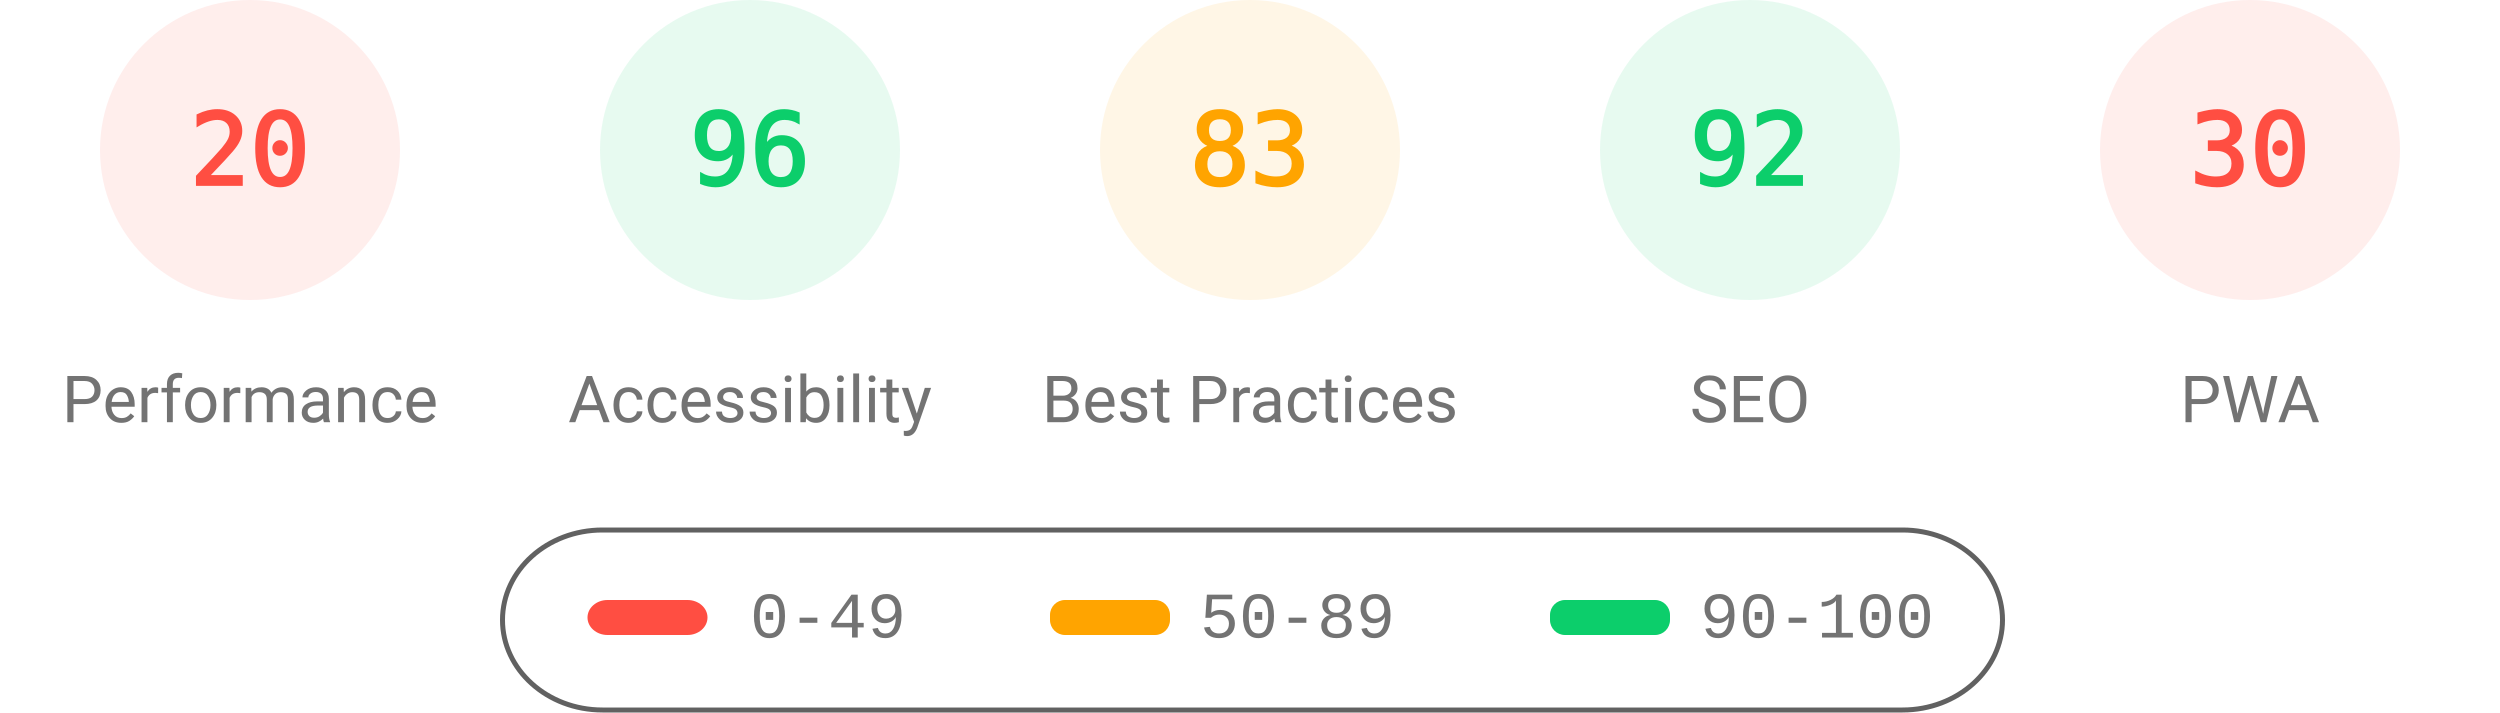
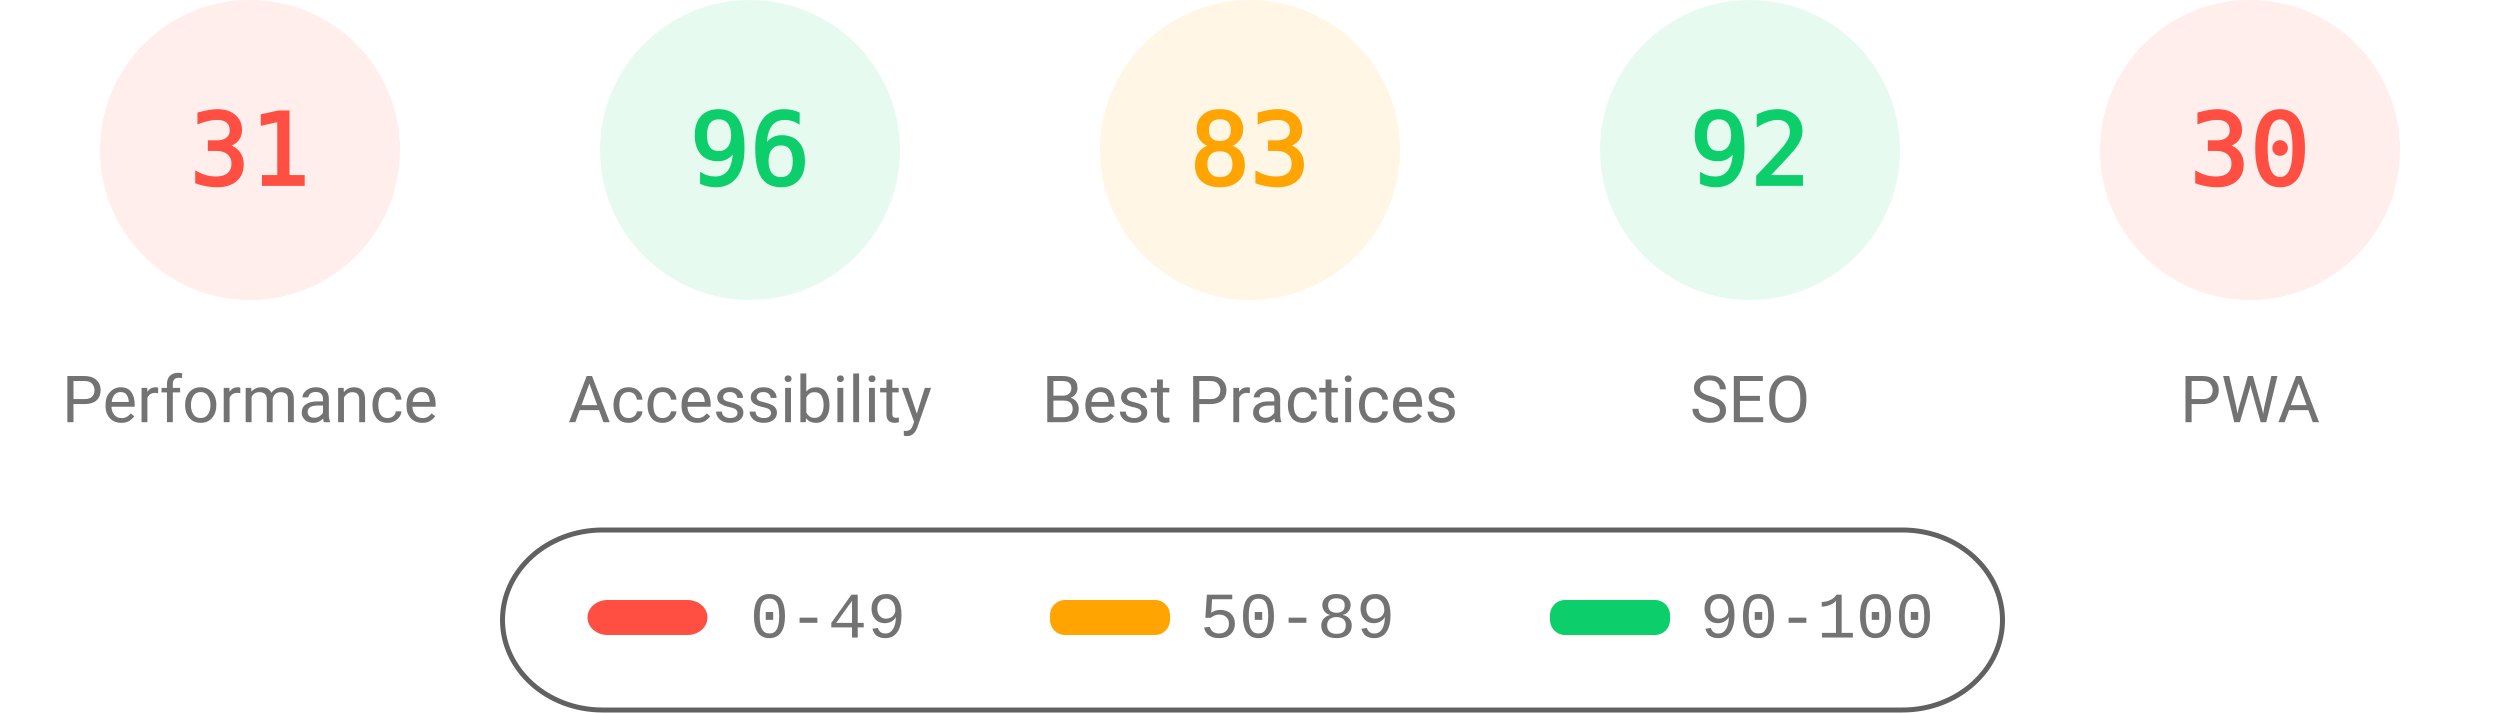
<svg xmlns="http://www.w3.org/2000/svg" fill="none" width="1000" height="285">
  <style>.gauge-base{opacity:.1}.gauge-arc{fill:none;animation-delay:250ms;stroke-linecap:round;transform:rotate(-90deg);transform-origin:100px 60px;animation:load-gauge 1s ease forwards}.guage-text{font-size:40px;font-family:monospace;text-align:center}.guage-red{color:#ff4e42;fill:#ff4e42;stroke:#ff4e42}.guage-orange{color:#ffa400;fill:#ffa400;stroke:#ffa400}.guage-green{color:#0cce6b;fill:#0cce6b;stroke:#0cce6b}.guage-undefined{color:#5c5c5c;fill:#5c5c5c;stroke:#5c5c5c}.guage-title{color:#737373;fill:#737373;stroke:none;font-size:26px;line-height:26px;font-family:Roboto,Halvetica,Arial,sans-serif}@keyframes load-gauge{from{stroke-dasharray:0 352.858}}</style>
  <svg class="guage-div guage-perf guage-red" viewBox="0 0 200 200" width="200" height="200">
    <circle class="gauge-base" r="56" cx="100" cy="60" stroke-width="8" />
-     <circle class="gauge-arc guage-arc-1" r="56" cx="100" cy="60" stroke-width="8" style="stroke-dasharray:70.372,351.858" />
-     <text class="guage-text" x="100" y="60" alignment-baseline="central" dominant-baseline="central" text-anchor="middle">20</text>
+     <circle class="gauge-arc guage-arc-1" r="56" cx="100" cy="60" stroke-width="8" style="stroke-dasharray:109.076,351.858" />
+     <text class="guage-text" x="100" y="60" alignment-baseline="central" dominant-baseline="central" text-anchor="middle">31</text>
    <text class="guage-title" x="100" y="160" alignment-baseline="central" dominant-baseline="central" text-anchor="middle">Performance</text>
  </svg>
  <svg class="guage-div guage-acc guage-green" viewBox="0 0 200 200" width="200" height="200" x="200">
    <circle class="gauge-base" r="56" cx="100" cy="60" stroke-width="8" />
    <circle class="gauge-arc guage-arc-2" r="56" cx="100" cy="60" stroke-width="8" style="stroke-dasharray:337.784,351.858" />
    <text class="guage-text" x="100" y="60" alignment-baseline="central" dominant-baseline="central" text-anchor="middle">96</text>
    <text class="guage-title" x="100" y="160" alignment-baseline="central" dominant-baseline="central" text-anchor="middle">Accessibility</text>
  </svg>
  <svg class="guage-div guage-best guage-orange" viewBox="0 0 200 200" width="200" height="200" x="400">
    <circle class="gauge-base" r="56" cx="100" cy="60" stroke-width="8" />
    <circle class="gauge-arc guage-arc-3" r="56" cx="100" cy="60" stroke-width="8" style="stroke-dasharray:292.042,351.858" />
    <text class="guage-text" x="100" y="60" alignment-baseline="central" dominant-baseline="central" text-anchor="middle">83</text>
    <text class="guage-title" x="100" y="160" alignment-baseline="central" dominant-baseline="central" text-anchor="middle">Best Practices</text>
  </svg>
  <svg class="guage-div guage-seo guage-green" viewBox="0 0 200 200" width="200" height="200" x="600">
    <circle class="gauge-base" r="56" cx="100" cy="60" stroke-width="8" />
    <circle class="gauge-arc guage-arc-4" r="56" cx="100" cy="60" stroke-width="8" style="stroke-dasharray:323.709,351.858" />
    <text class="guage-text" x="100" y="60" alignment-baseline="central" dominant-baseline="central" text-anchor="middle">92</text>
    <text class="guage-title" x="100" y="160" alignment-baseline="central" dominant-baseline="central" text-anchor="middle">SEO</text>
  </svg>
  <svg class="guage-div guage-pwa guage-red" viewBox="0 0 200 200" width="200" height="200" x="800">
    <circle class="gauge-base" r="56" cx="100" cy="60" stroke-width="8" />
    <circle class="gauge-arc guage-arc-4" r="56" cx="100" cy="60" stroke-width="8" style="stroke-dasharray:105.557,351.858" />
    <text class="guage-text" x="100" y="60" alignment-baseline="central" dominant-baseline="central" text-anchor="middle">30</text>
    <text class="guage-title" x="100" y="160" alignment-baseline="central" dominant-baseline="central" text-anchor="middle">PWA</text>
  </svg>
  <svg width="604" height="76" x="200" y="210">
    <path fill="none" id="canvas_background" d="M-1-1h604v80H-1z" />
    <rect fill-opacity="0" stroke="#616161" stroke-width="2" rx="40" id="svg_2" height="72" width="600" y="2" x="1" fill="#000" />
    <rect stroke="#000" rx="8" id="svg_3" height="14" width="48" y="30" x="35" stroke-opacity="null" stroke-width="0" fill="#ff4e42" />
    <rect stroke="#000" rx="6" id="svg_4" height="14" width="48" y="30" x="220" stroke-opacity="null" stroke-width="0" fill="#ffa400" />
    <rect stroke="#000" rx="6" id="svg_5" height="14" width="48" y="30" x="420" stroke-opacity="null" stroke-width="0" fill="#0cce6b" />
    <text xml:space="preserve" text-anchor="start" font-family="'Courier New', Courier, monospace" font-size="26" id="svg_6" y="45" x="100" stroke-opacity="null" stroke-width="0" stroke="#000" fill="#737373">0-49</text>
    <text xml:space="preserve" text-anchor="start" font-family="'Courier New', Courier, monospace" font-size="26" id="svg_7" y="45" x="280" stroke-opacity="null" stroke-width="0" stroke="#000" fill="#737373">50-89</text>
    <text xml:space="preserve" text-anchor="start" font-family="'Courier New', Courier, monospace" font-size="26" id="svg_8" y="45" x="480" stroke-opacity="null" stroke-width="0" stroke="#000" fill="#737373">90-100</text>
  </svg>
</svg>
